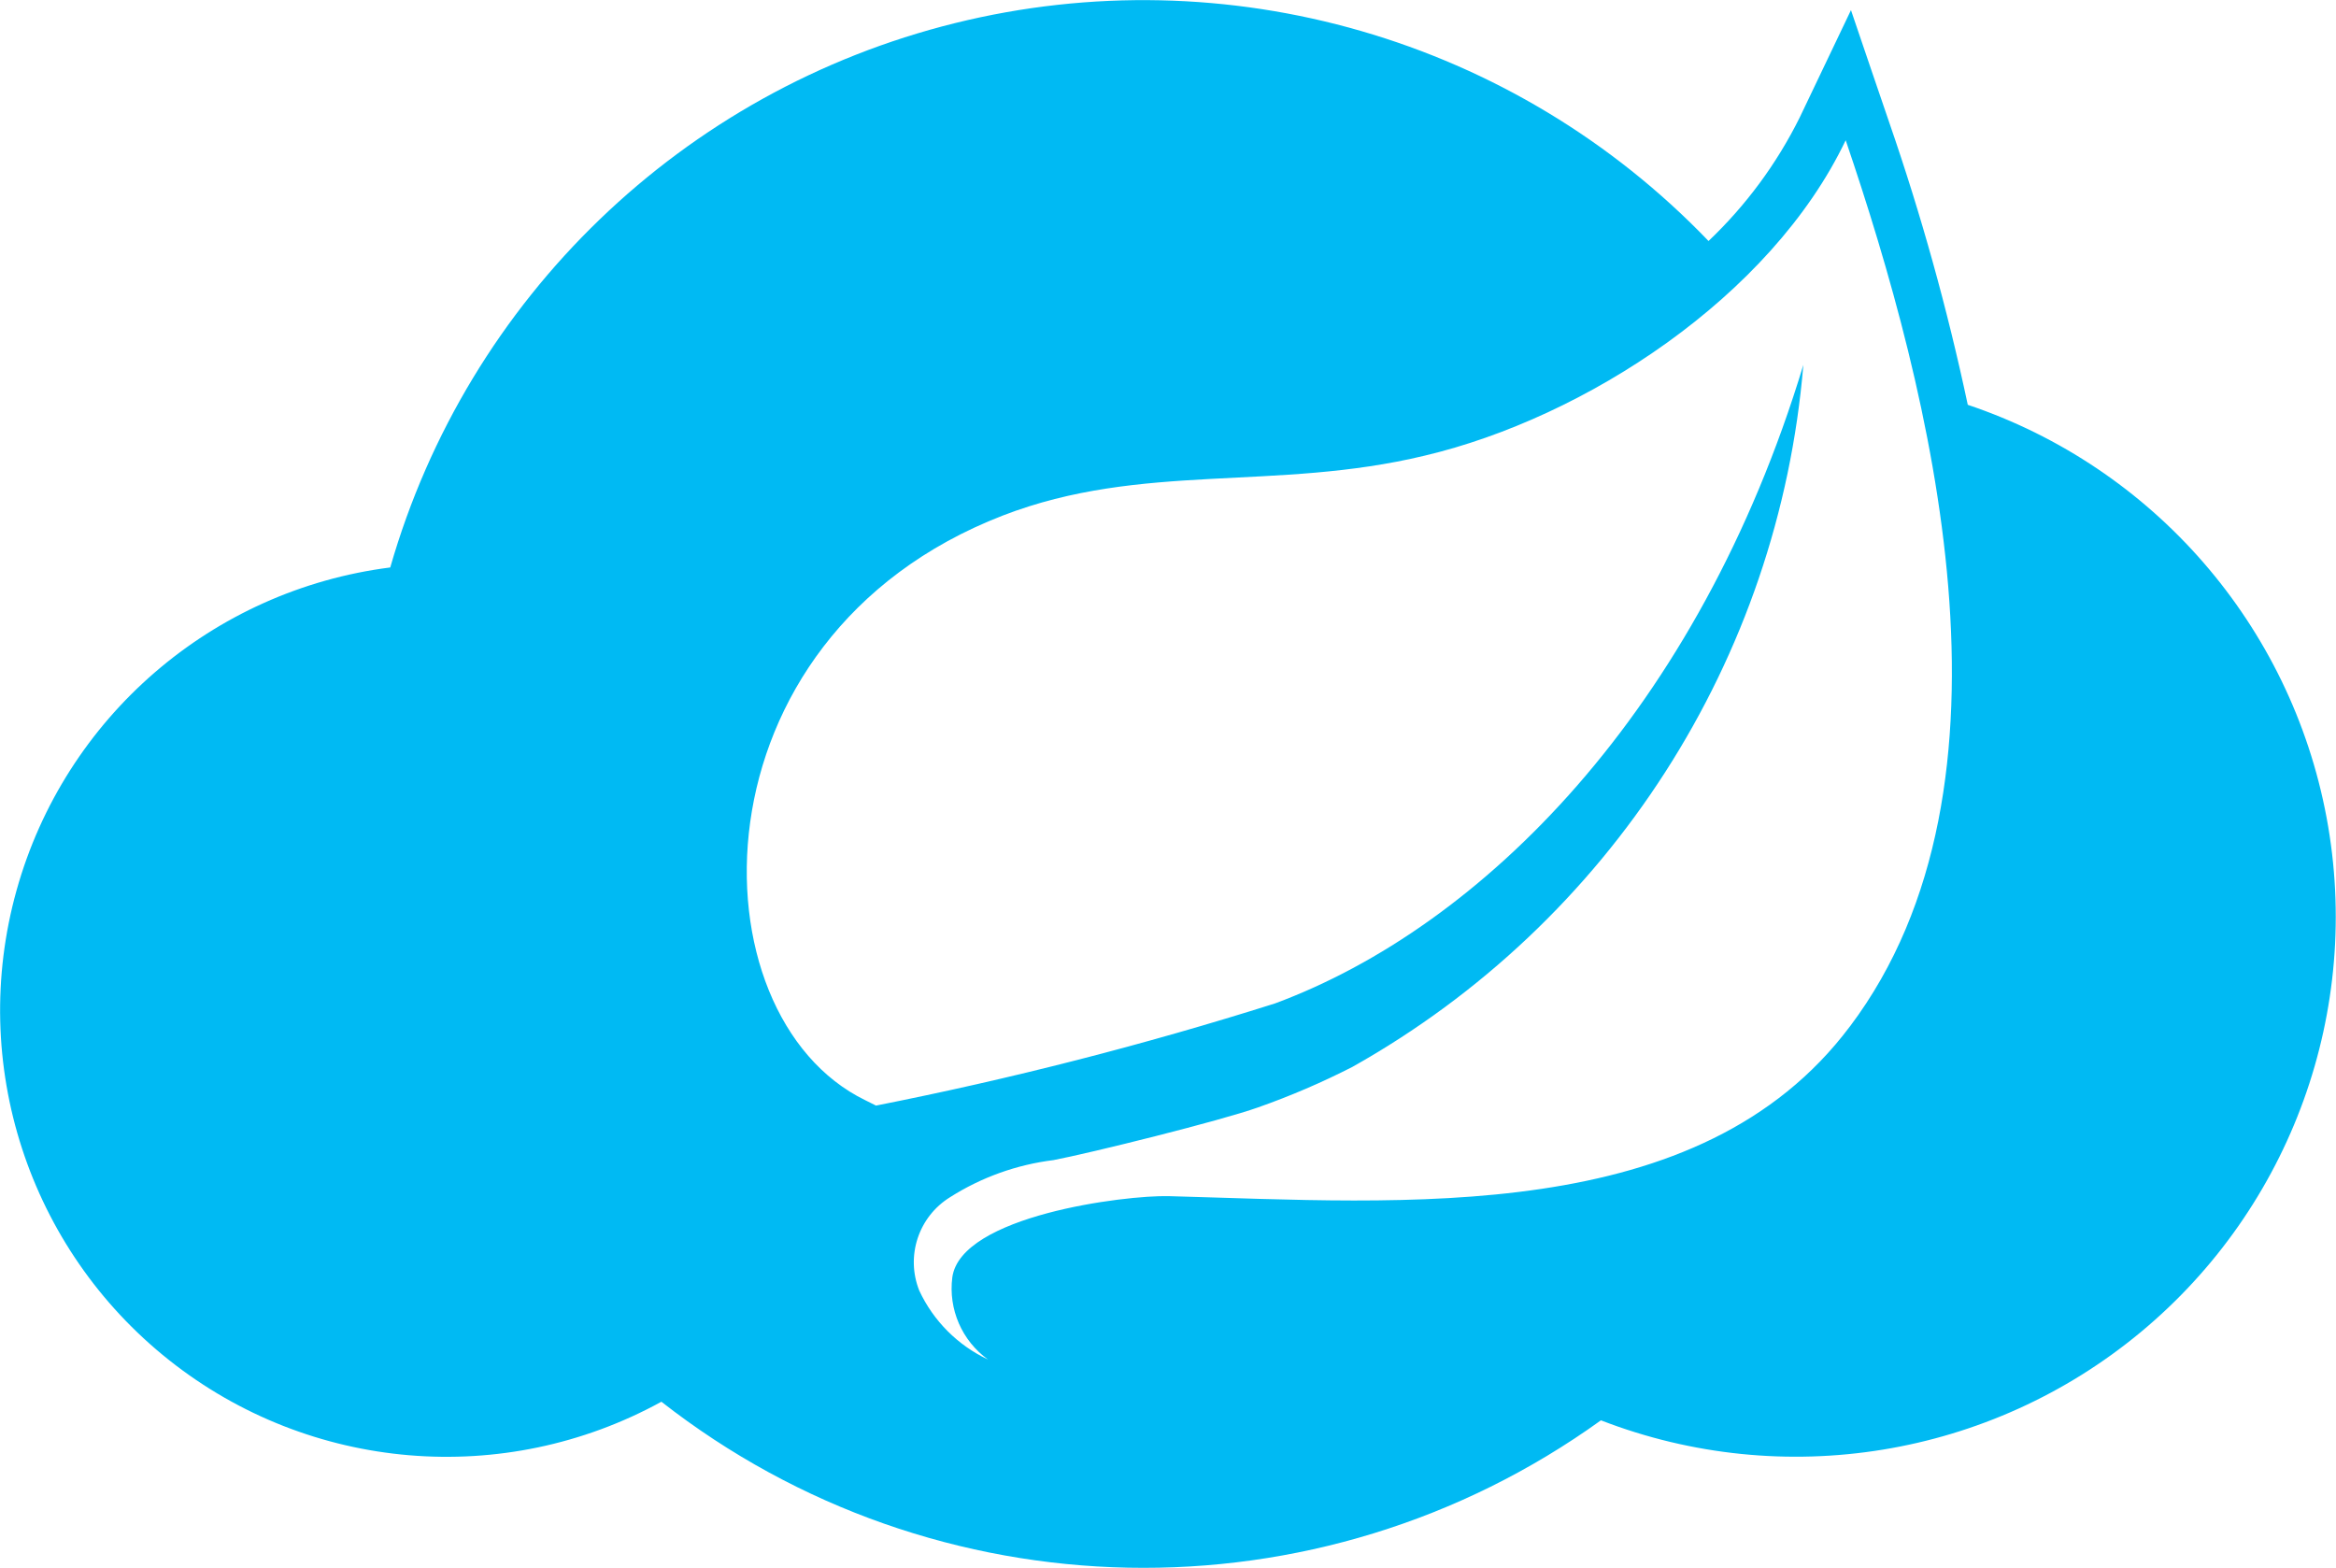
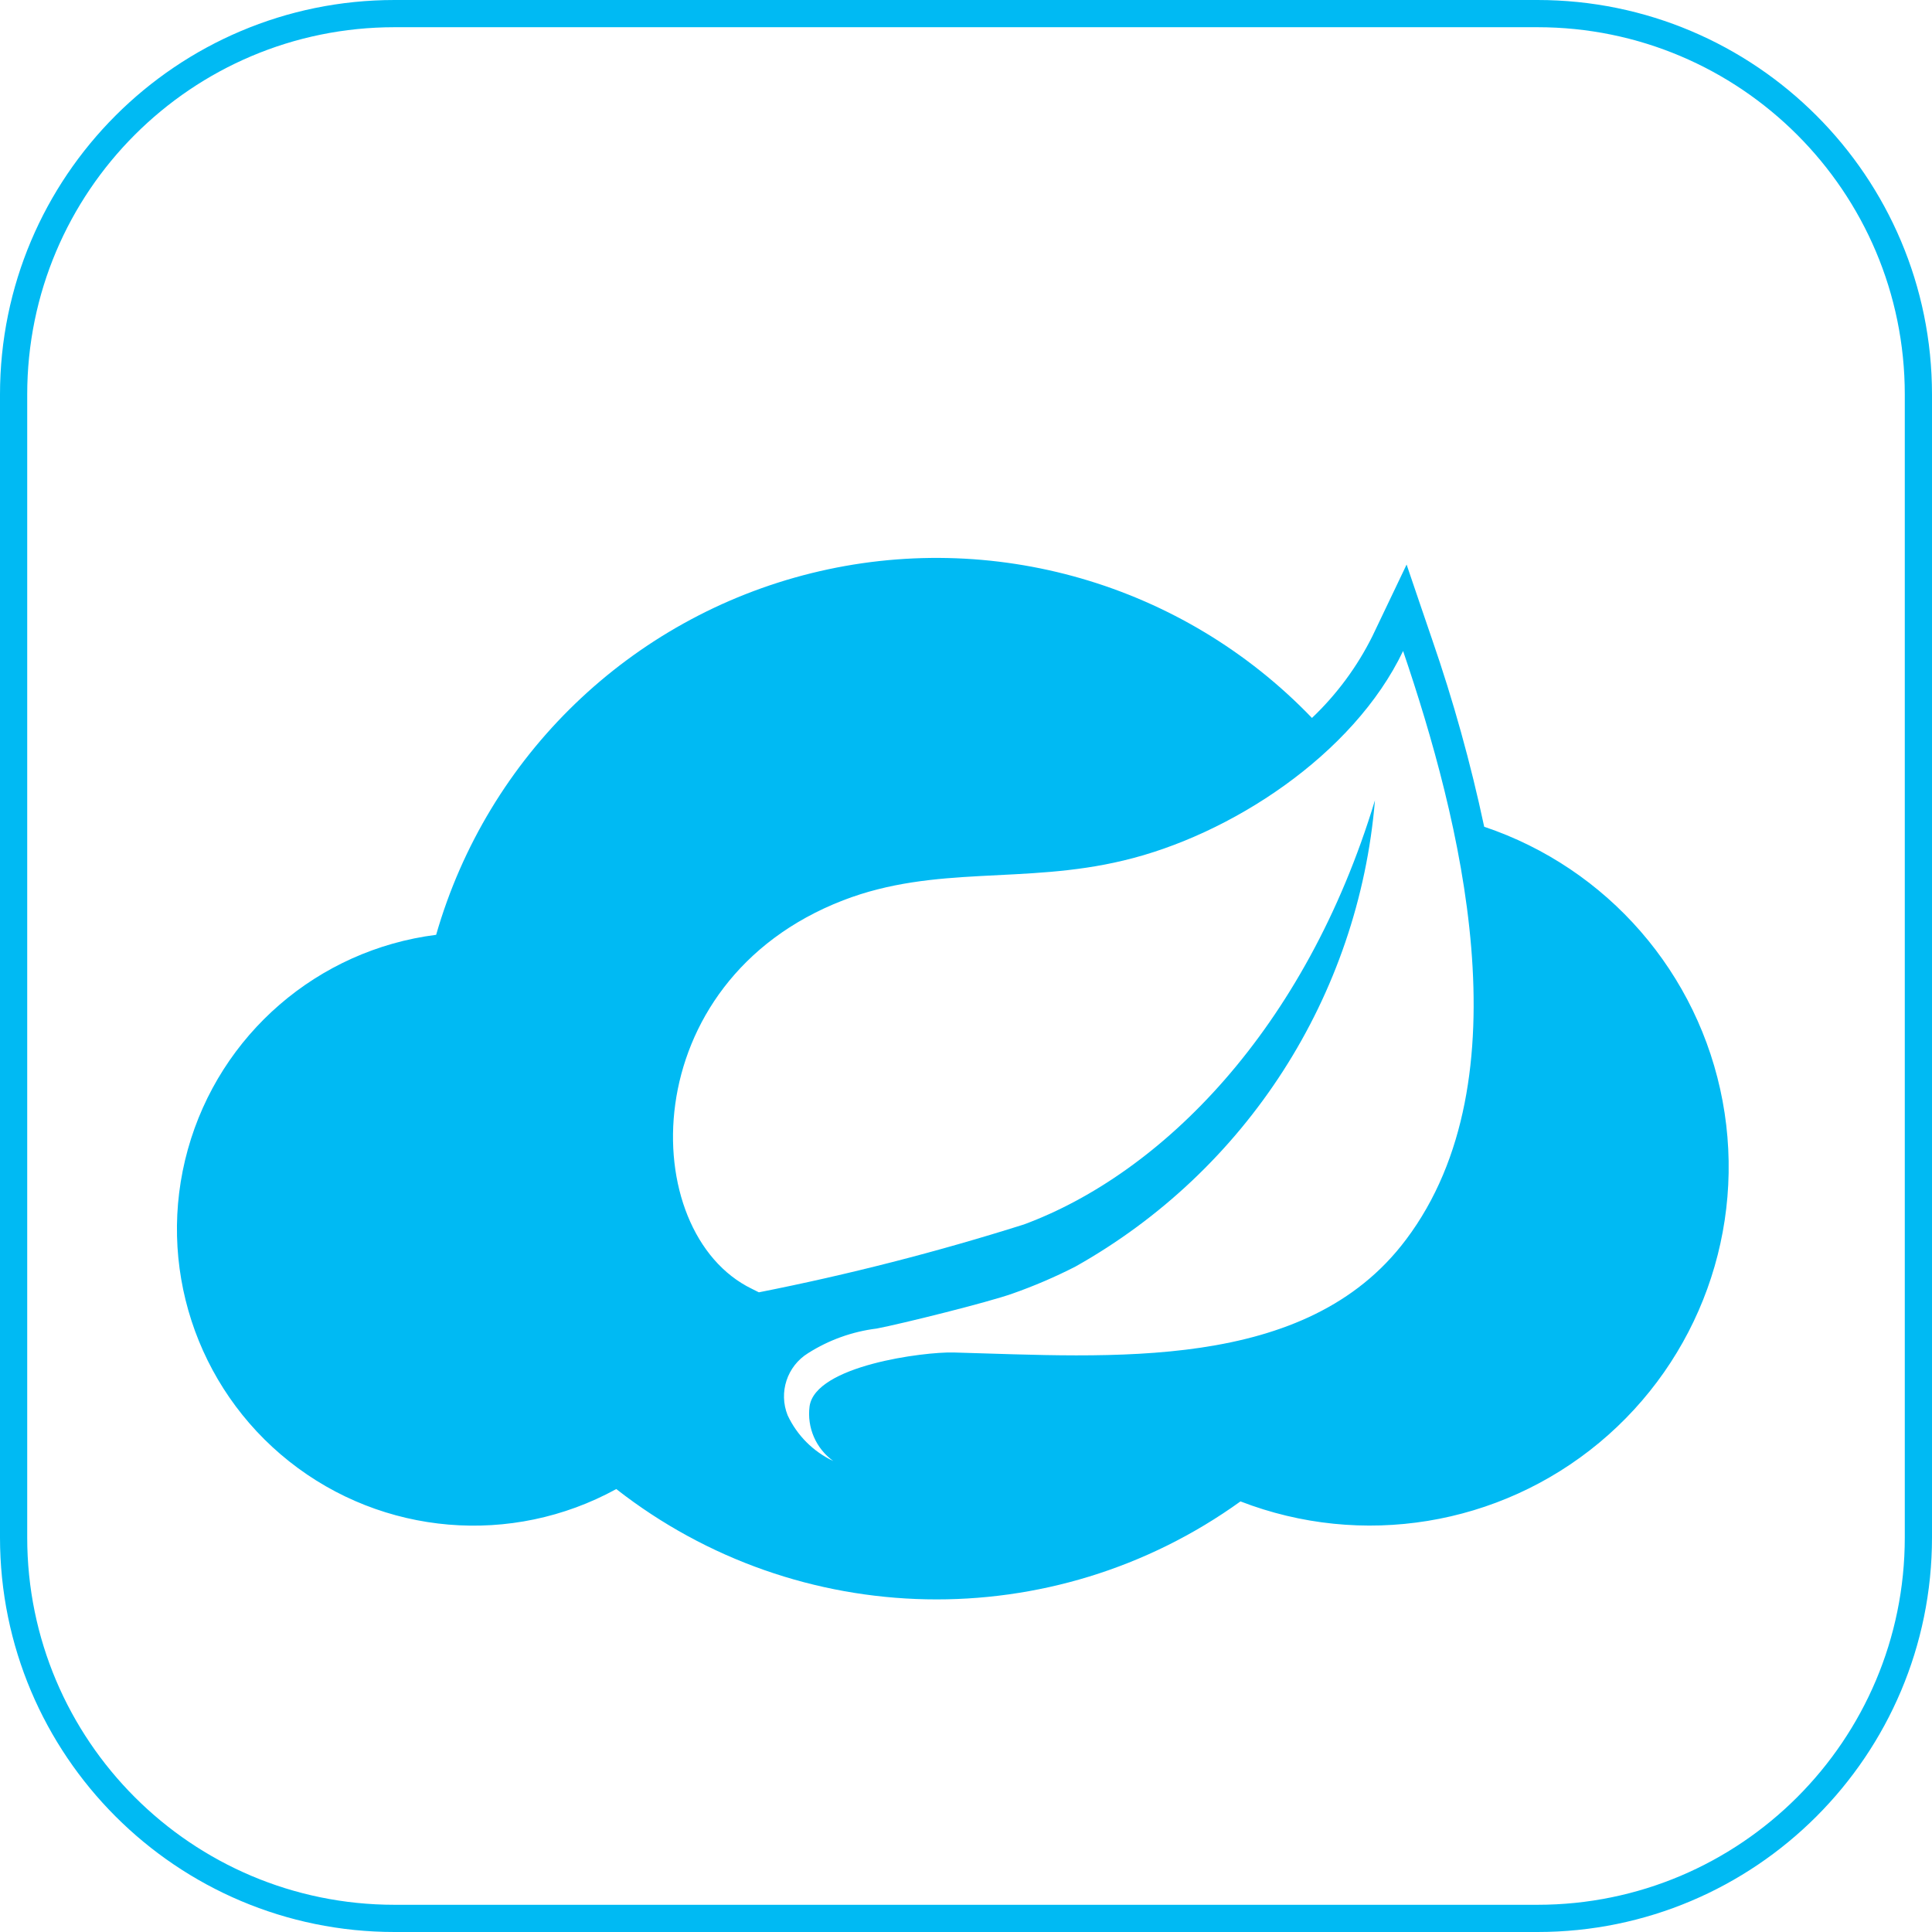
- <svg xmlns="http://www.w3.org/2000/svg" width="57.034" height="38.274" viewBox="0 0 57.034 38.274">
+ <svg xmlns="http://www.w3.org/2000/svg" width="71" height="71" viewBox="0 0 71 71">
  <defs>
    <style>
      .cls-1 {
+         fill: none;
+         stroke: #00baf3;
+         stroke-miterlimit: 10;
+       }
+ 
+       .cls-2 {
        fill: #00baf3;
      }
    </style>
  </defs>
-   <path id="路径_2591" data-name="路径 2591" class="cls-1" d="M174.46,2747.418a57.972,57.972,0,0,0-1.914-6.882l-.444-1.3-.411-1.209-.082-.242-1.254,2.626a10.748,10.748,0,0,1-2.224,3.011,19.13,19.13,0,0,0-32.186,7.97,10.9,10.9,0,1,0,6.62,20.368,19.114,19.114,0,0,0,22.939.454,13.184,13.184,0,1,0,8.957-24.793Zm-2.875,15.177c-3.672,4.9-10.873,4.3-16.626,4.146-1.086-.028-5.084.48-5.291,1.982a2.137,2.137,0,0,0,.872,2.007,3.49,3.49,0,0,1-1.678-1.681,1.867,1.867,0,0,1,.752-2.283,6.1,6.1,0,0,1,2.524-.905c.911-.174,4.082-.961,4.993-1.286a18.709,18.709,0,0,0,2.306-.99,21.719,21.719,0,0,0,11.009-17.138c-2.559,8.45-7.848,13.719-12.9,15.589a90.6,90.6,0,0,1-9.741,2.494l-.258-.129c-4.257-2.064-4.365-11.289,3.355-14.277,3.4-1.312,6.644-.581,10.3-1.462,3.914-.925,8.45-3.871,10.278-7.7C173.564,2747.092,176.037,2756.682,171.586,2762.595Z" transform="translate(-126.417 -2737.538)" />
+   <g id="组_4359" data-name="组 4359" transform="translate(-99.54 -3043.802)">
+     <rect id="矩形_434" data-name="矩形 434" class="cls-1" width="70" height="70" rx="14" transform="translate(100.04 3044.302)" />
+     <path id="路径_2865" data-name="路径 2865" class="cls-2" d="M174.46,2747.418a57.972,57.972,0,0,0-1.914-6.882l-.444-1.3-.411-1.209-.082-.242-1.254,2.626a10.748,10.748,0,0,1-2.224,3.011,19.13,19.13,0,0,0-32.186,7.97,10.9,10.9,0,1,0,6.62,20.368,19.114,19.114,0,0,0,22.939.454,13.184,13.184,0,1,0,8.957-24.793Zm-2.875,15.177c-3.672,4.9-10.873,4.3-16.626,4.146-1.086-.028-5.084.48-5.291,1.982a2.137,2.137,0,0,0,.872,2.007,3.49,3.49,0,0,1-1.678-1.681,1.867,1.867,0,0,1,.752-2.283,6.1,6.1,0,0,1,2.524-.905c.911-.174,4.082-.961,4.993-1.286a18.709,18.709,0,0,0,2.306-.99,21.719,21.719,0,0,0,11.009-17.138c-2.559,8.45-7.848,13.719-12.9,15.589a90.6,90.6,0,0,1-9.741,2.494l-.258-.129c-4.257-2.064-4.365-11.289,3.355-14.277,3.4-1.312,6.644-.581,10.3-1.462,3.914-.925,8.45-3.871,10.278-7.7C173.564,2747.092,176.037,2756.682,171.586,2762.595Z" transform="translate(-20.377 326.764)" />
+   </g>
</svg>
